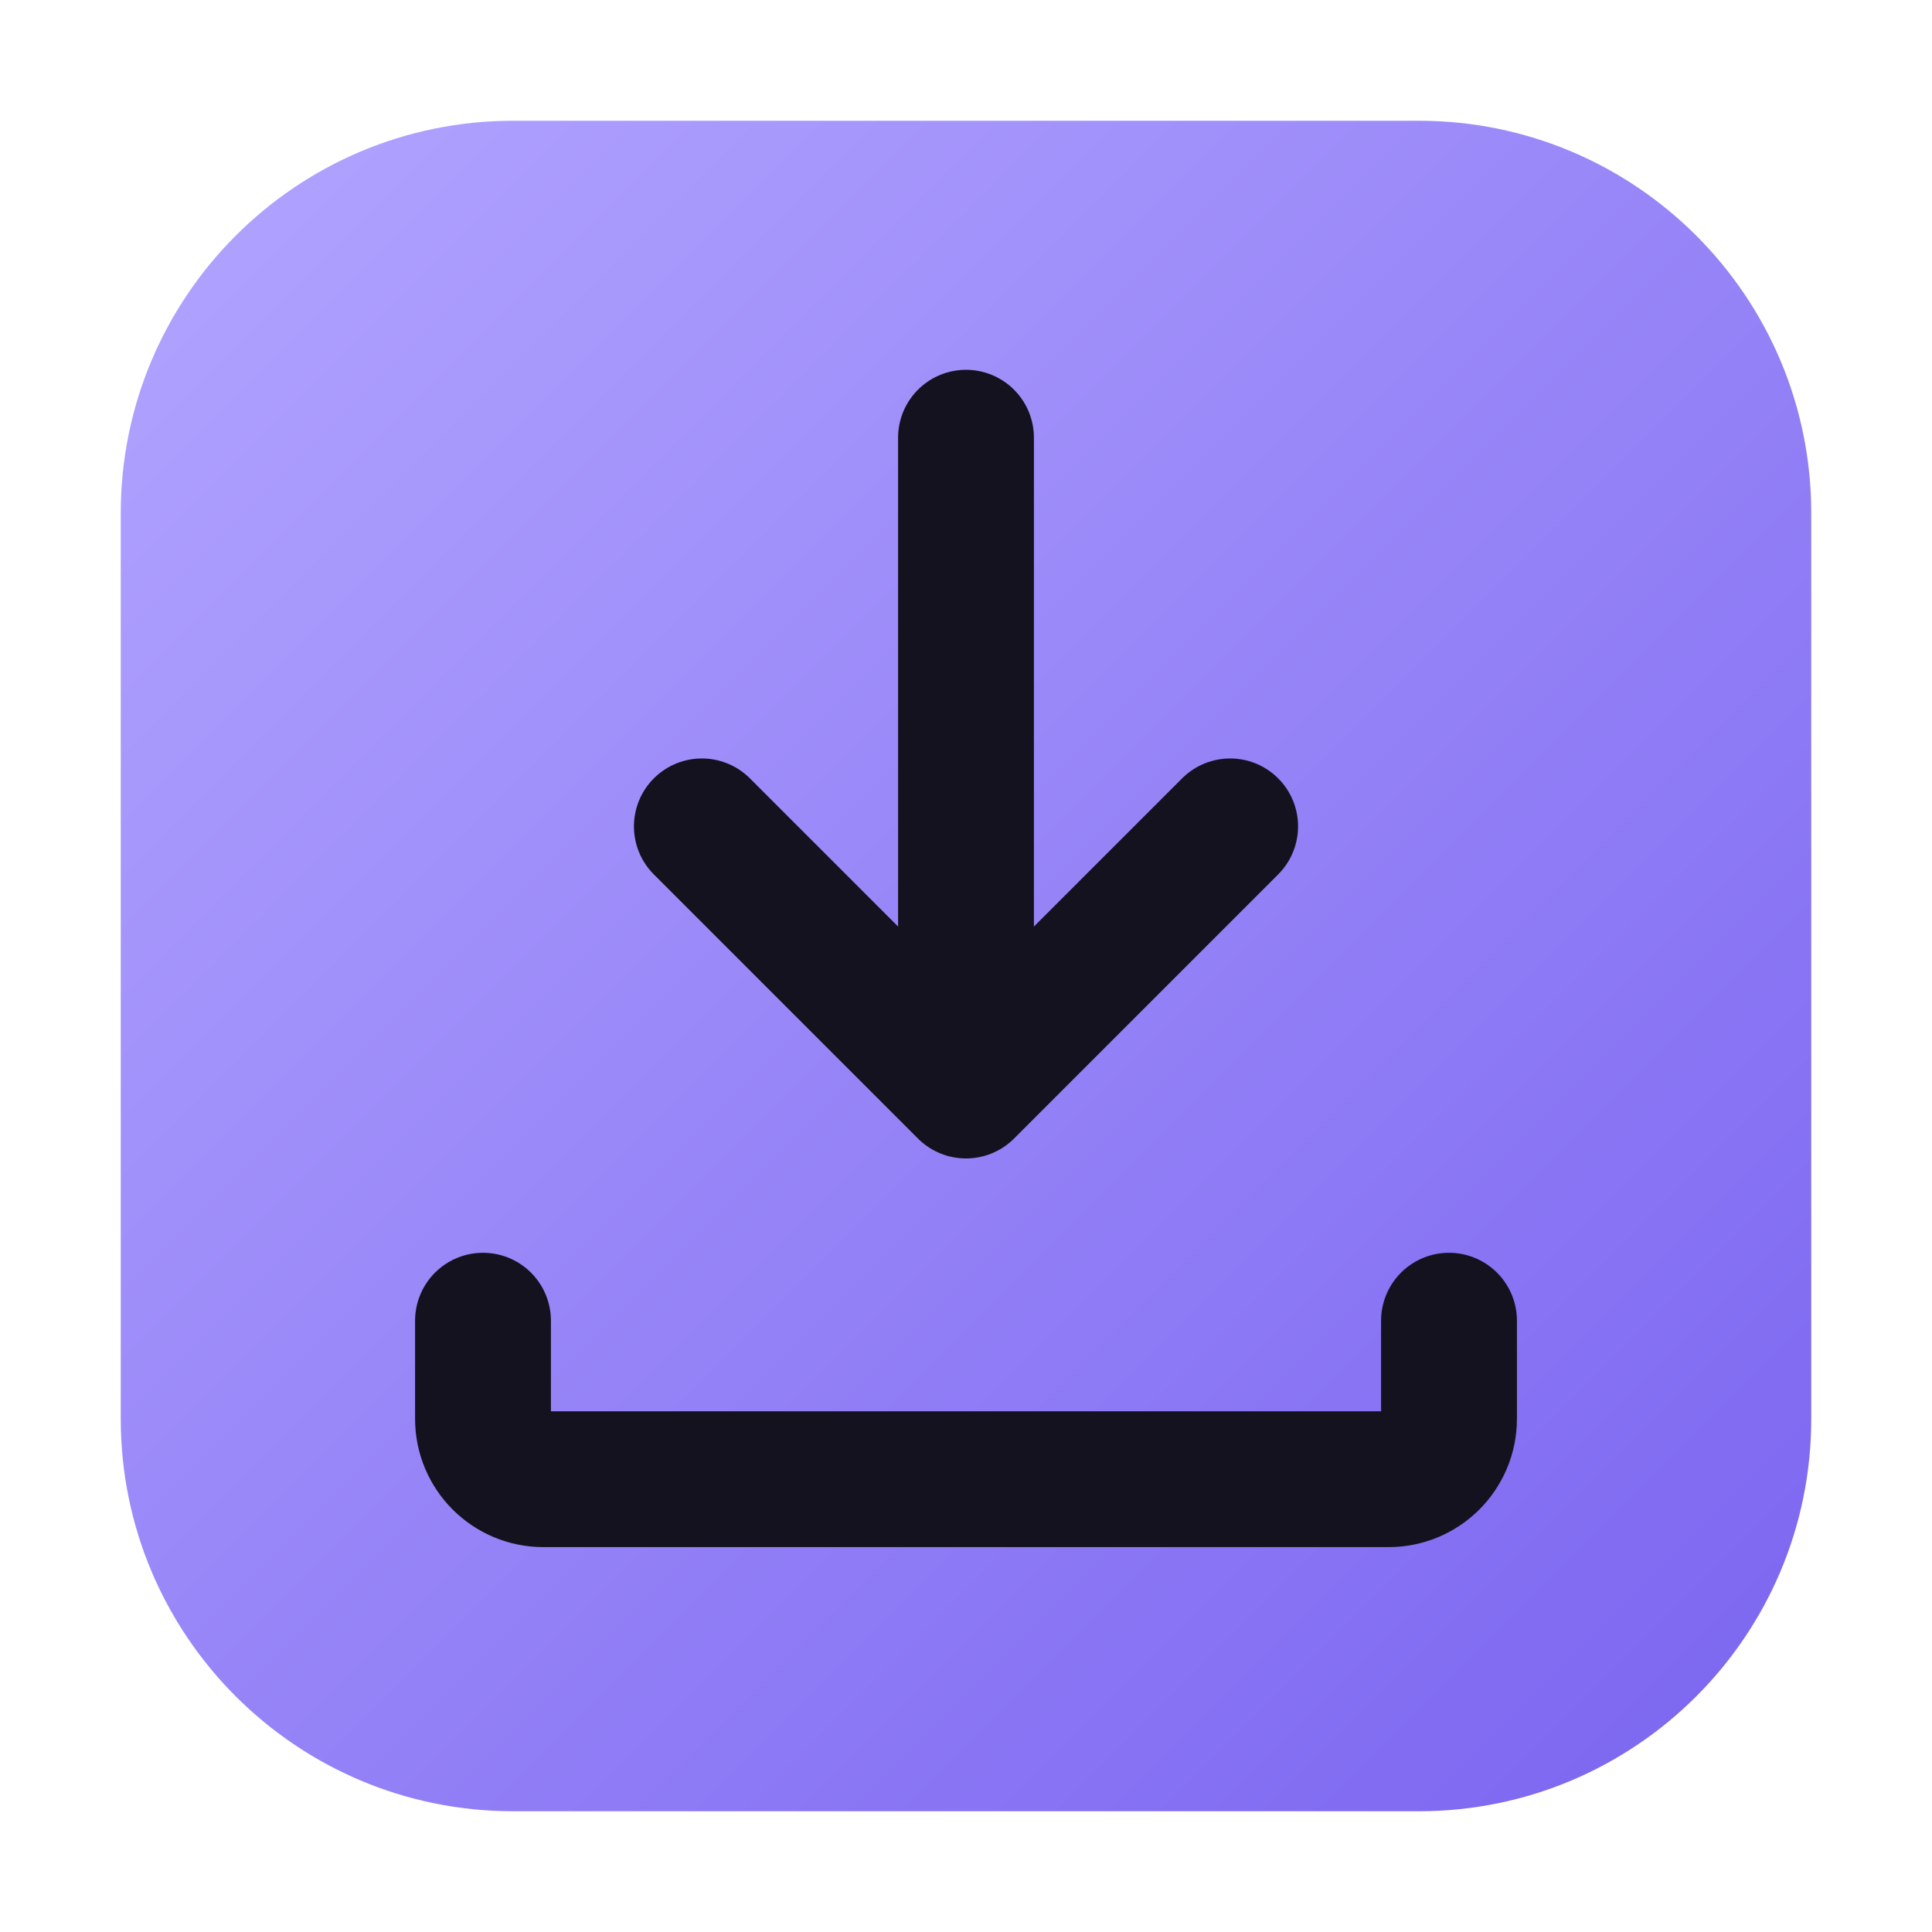
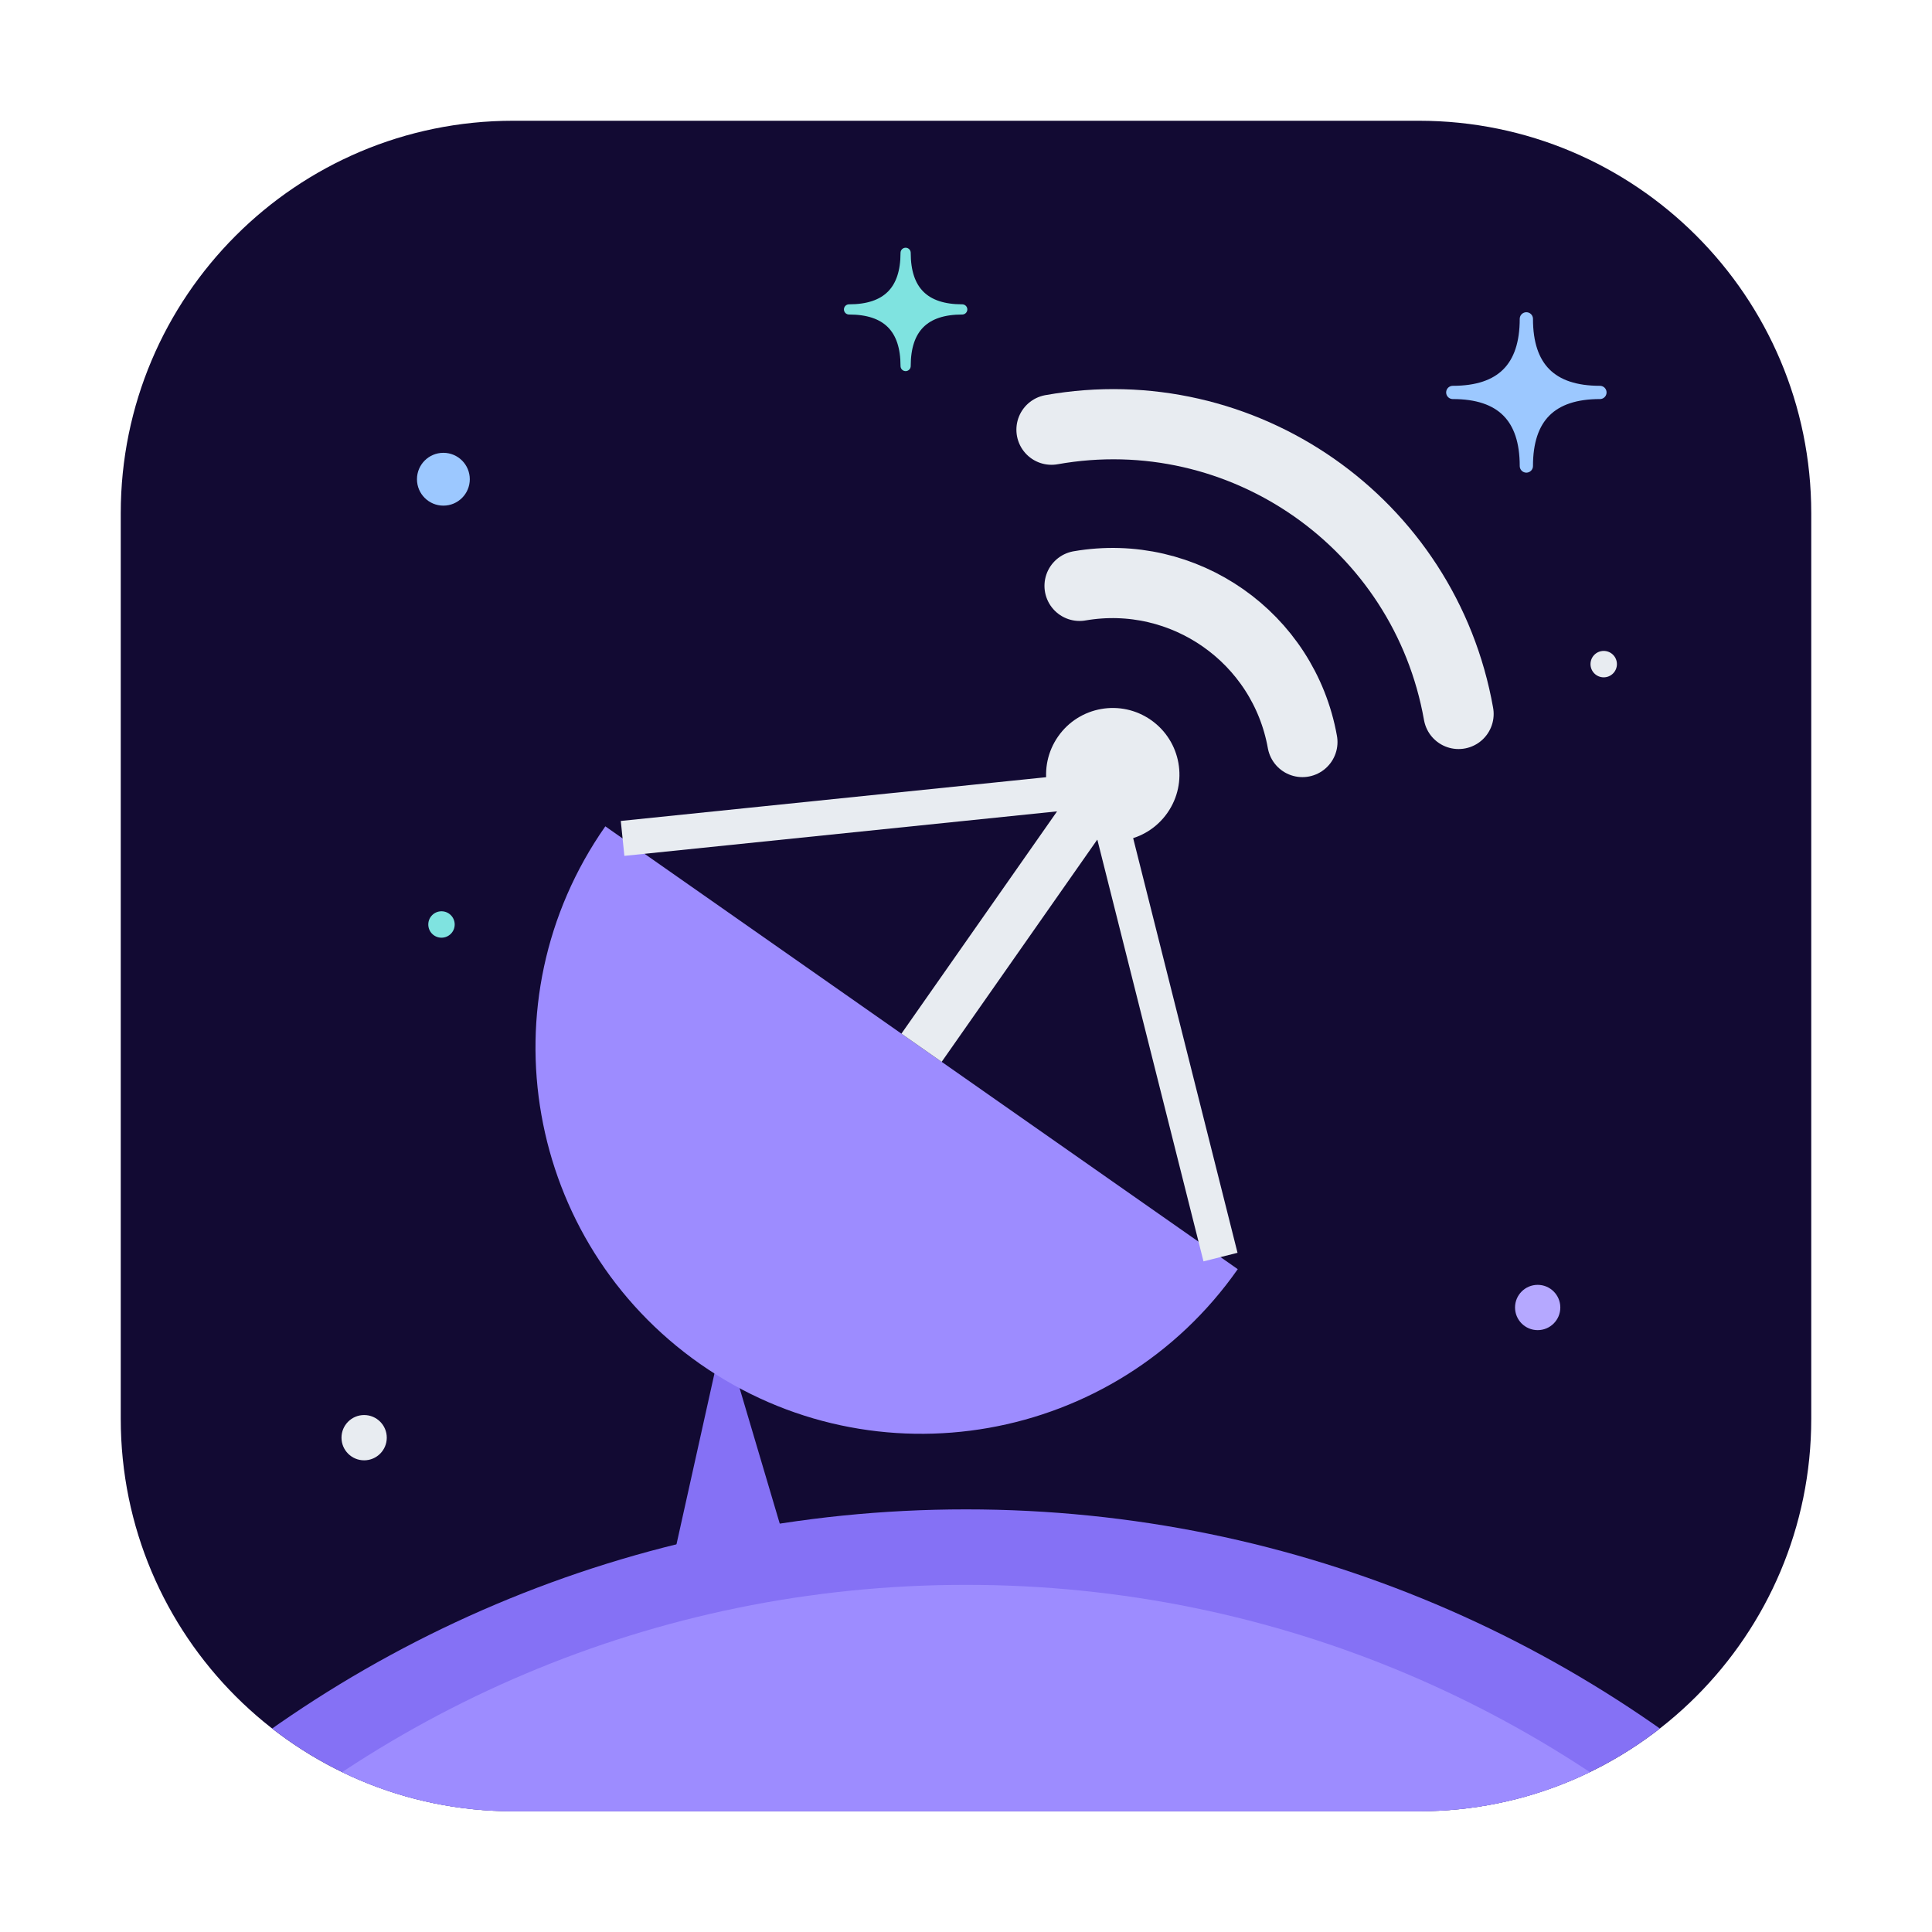
<svg xmlns="http://www.w3.org/2000/svg" width="1024" height="1024" viewBox="0 0 1024 1024">
  <defs>
-     <linearGradient id="bg" x1="0" y1="0" x2="1" y2="1">
-       <stop offset="0" stop-color="#B2A5FF" />
-       <stop offset="1" stop-color="#7A64F0" />
-     </linearGradient>
+     <clipPath id="t">
+       <rect x="64" y="64" width="896" height="896" rx="208" />
+     </clipPath>
  </defs>
-   <rect x="64" y="64" width="896" height="896" rx="208" fill="url(#bg)" />
-   <g fill="none" stroke="#14121F" stroke-width="72" stroke-linecap="round" stroke-linejoin="round">
-     <path d="M512 232 V560" />
-     <path d="M372 438 L512 578 L652 438" />
-     <path d="M256 700 V752 A32 32 0 0 0 288 784 H736 A32 32 0 0 0 768 752 V700" />
+   <rect x="64" y="64" width="896" height="896" rx="208" fill="#120A33" />
+   <g transform="translate(30 65) scale(0.93)">
+     <path d="M380 690 L320 960 L460 960 Z" fill="#8571F5" />
  </g>
+   <g clip-path="url(#t)">
+     <circle cx="512" cy="1440" r="640" fill="#8571F5" />
+     <circle cx="512" cy="1440" r="600" fill="#9D8CFF" />
+   </g>
+   <g transform="translate(30 65) scale(0.93)">
+     <g transform="rotate(35 470 560)">
+       <path d="M250 520 A220 220 0 0 0 690 520 Z" fill="#9D8CFF" />
+       <path d="M262 520 L470 340 L678 520" fill="none" stroke="#E8ECF1" stroke-width="20" stroke-linejoin="round" />
+       <path d="M470 520 V340" stroke="#E8ECF1" stroke-width="28" />
+       <circle cx="470" cy="330" r="38" fill="#E8ECF1" />
+     </g>
+     <g fill="none" stroke="#E8ECF1" stroke-width="40" stroke-linecap="round">
+       <path d="M583 264 A110 110 0 0 1 710 353" />
+       <path d="M567 175 A200 200 0 0 1 799 337" />
+     </g>
+   </g>
+   <path d="M480 134 Q480 164 510 164 Q480 164 480 194 Q480 164 450 164 Q480 164 480 134 Z" fill="#7FE3E0" stroke="#7FE3E0" stroke-width="5.4" stroke-linejoin="round" />
+   <path d="M809 169 Q809 208 848 208 Q809 208 809 247 Q809 208 770 208 Q809 208 809 169 Z" fill="#9CC8FF" stroke="#9CC8FF" stroke-width="7.02" stroke-linejoin="round" />
+   <circle cx="850" cy="352" r="7" fill="#E8ECF1" />
+   <circle cx="815" cy="693" r="12" fill="#B5A8FF" />
+   <circle cx="234" cy="490" r="7" fill="#7FE3E0" />
+   <circle cx="235" cy="254" r="14" fill="#9CC8FF" />
+   <circle cx="193" cy="762" r="12" fill="#E8ECF1" />
</svg>
